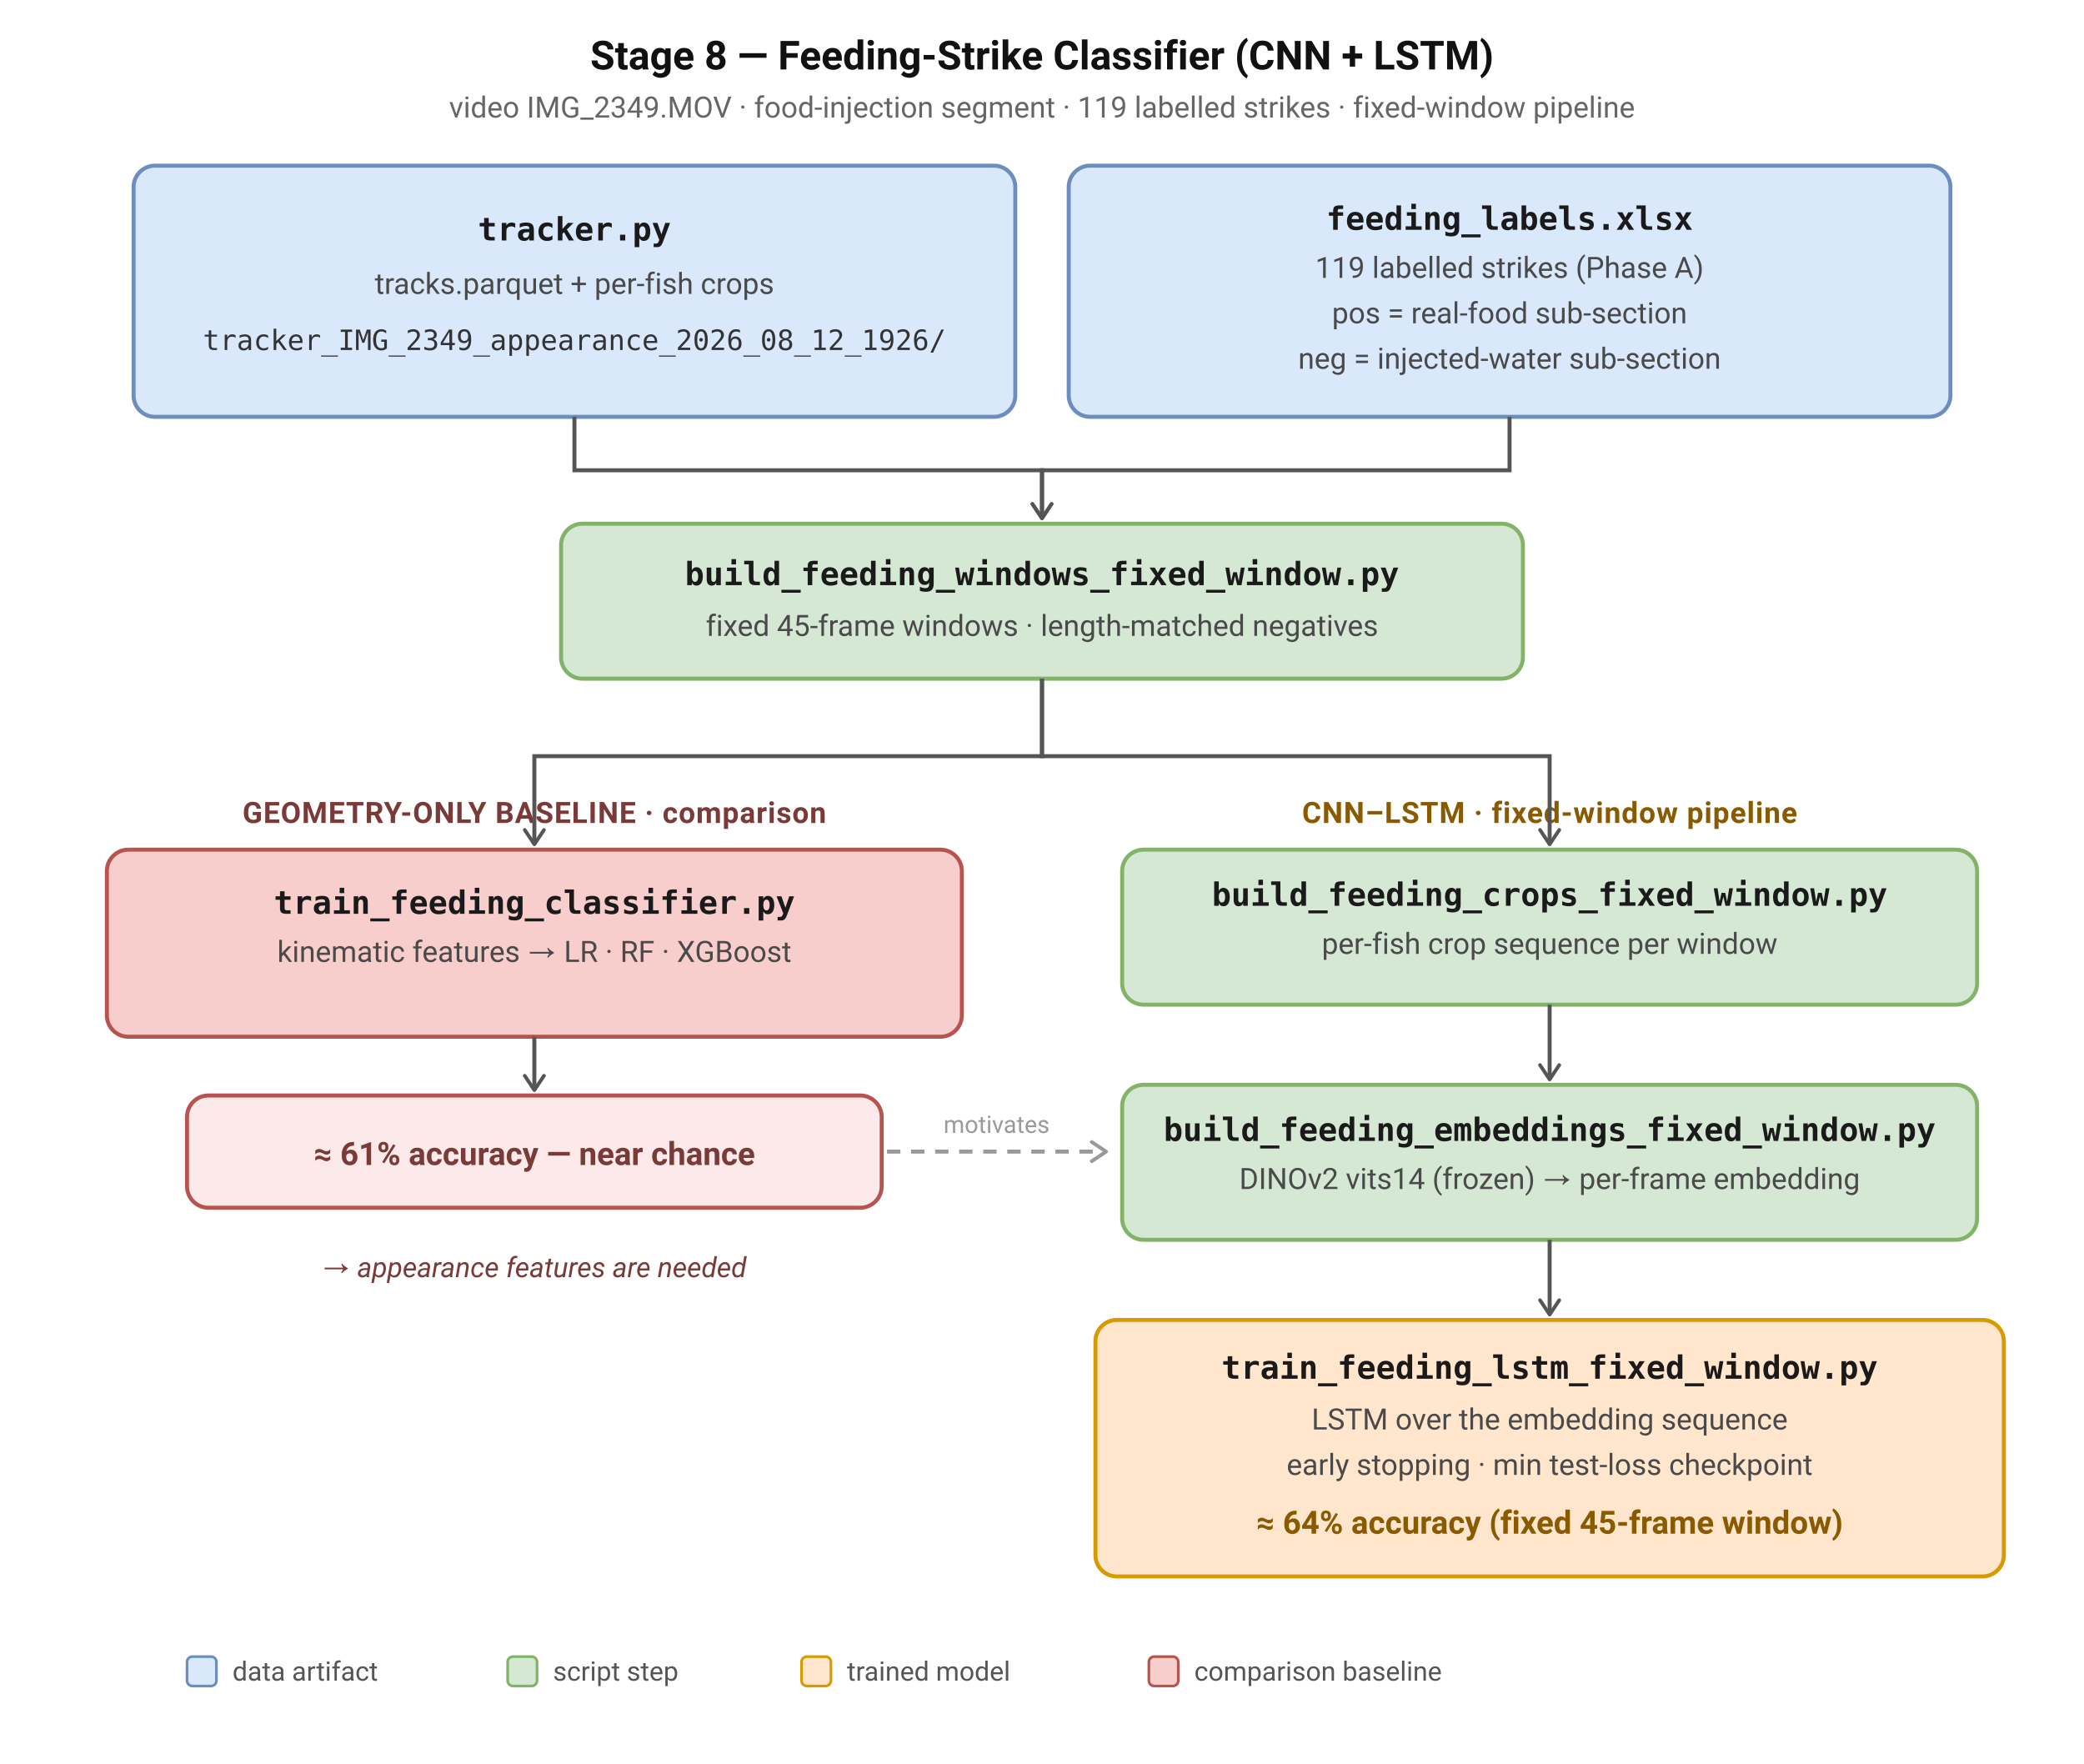
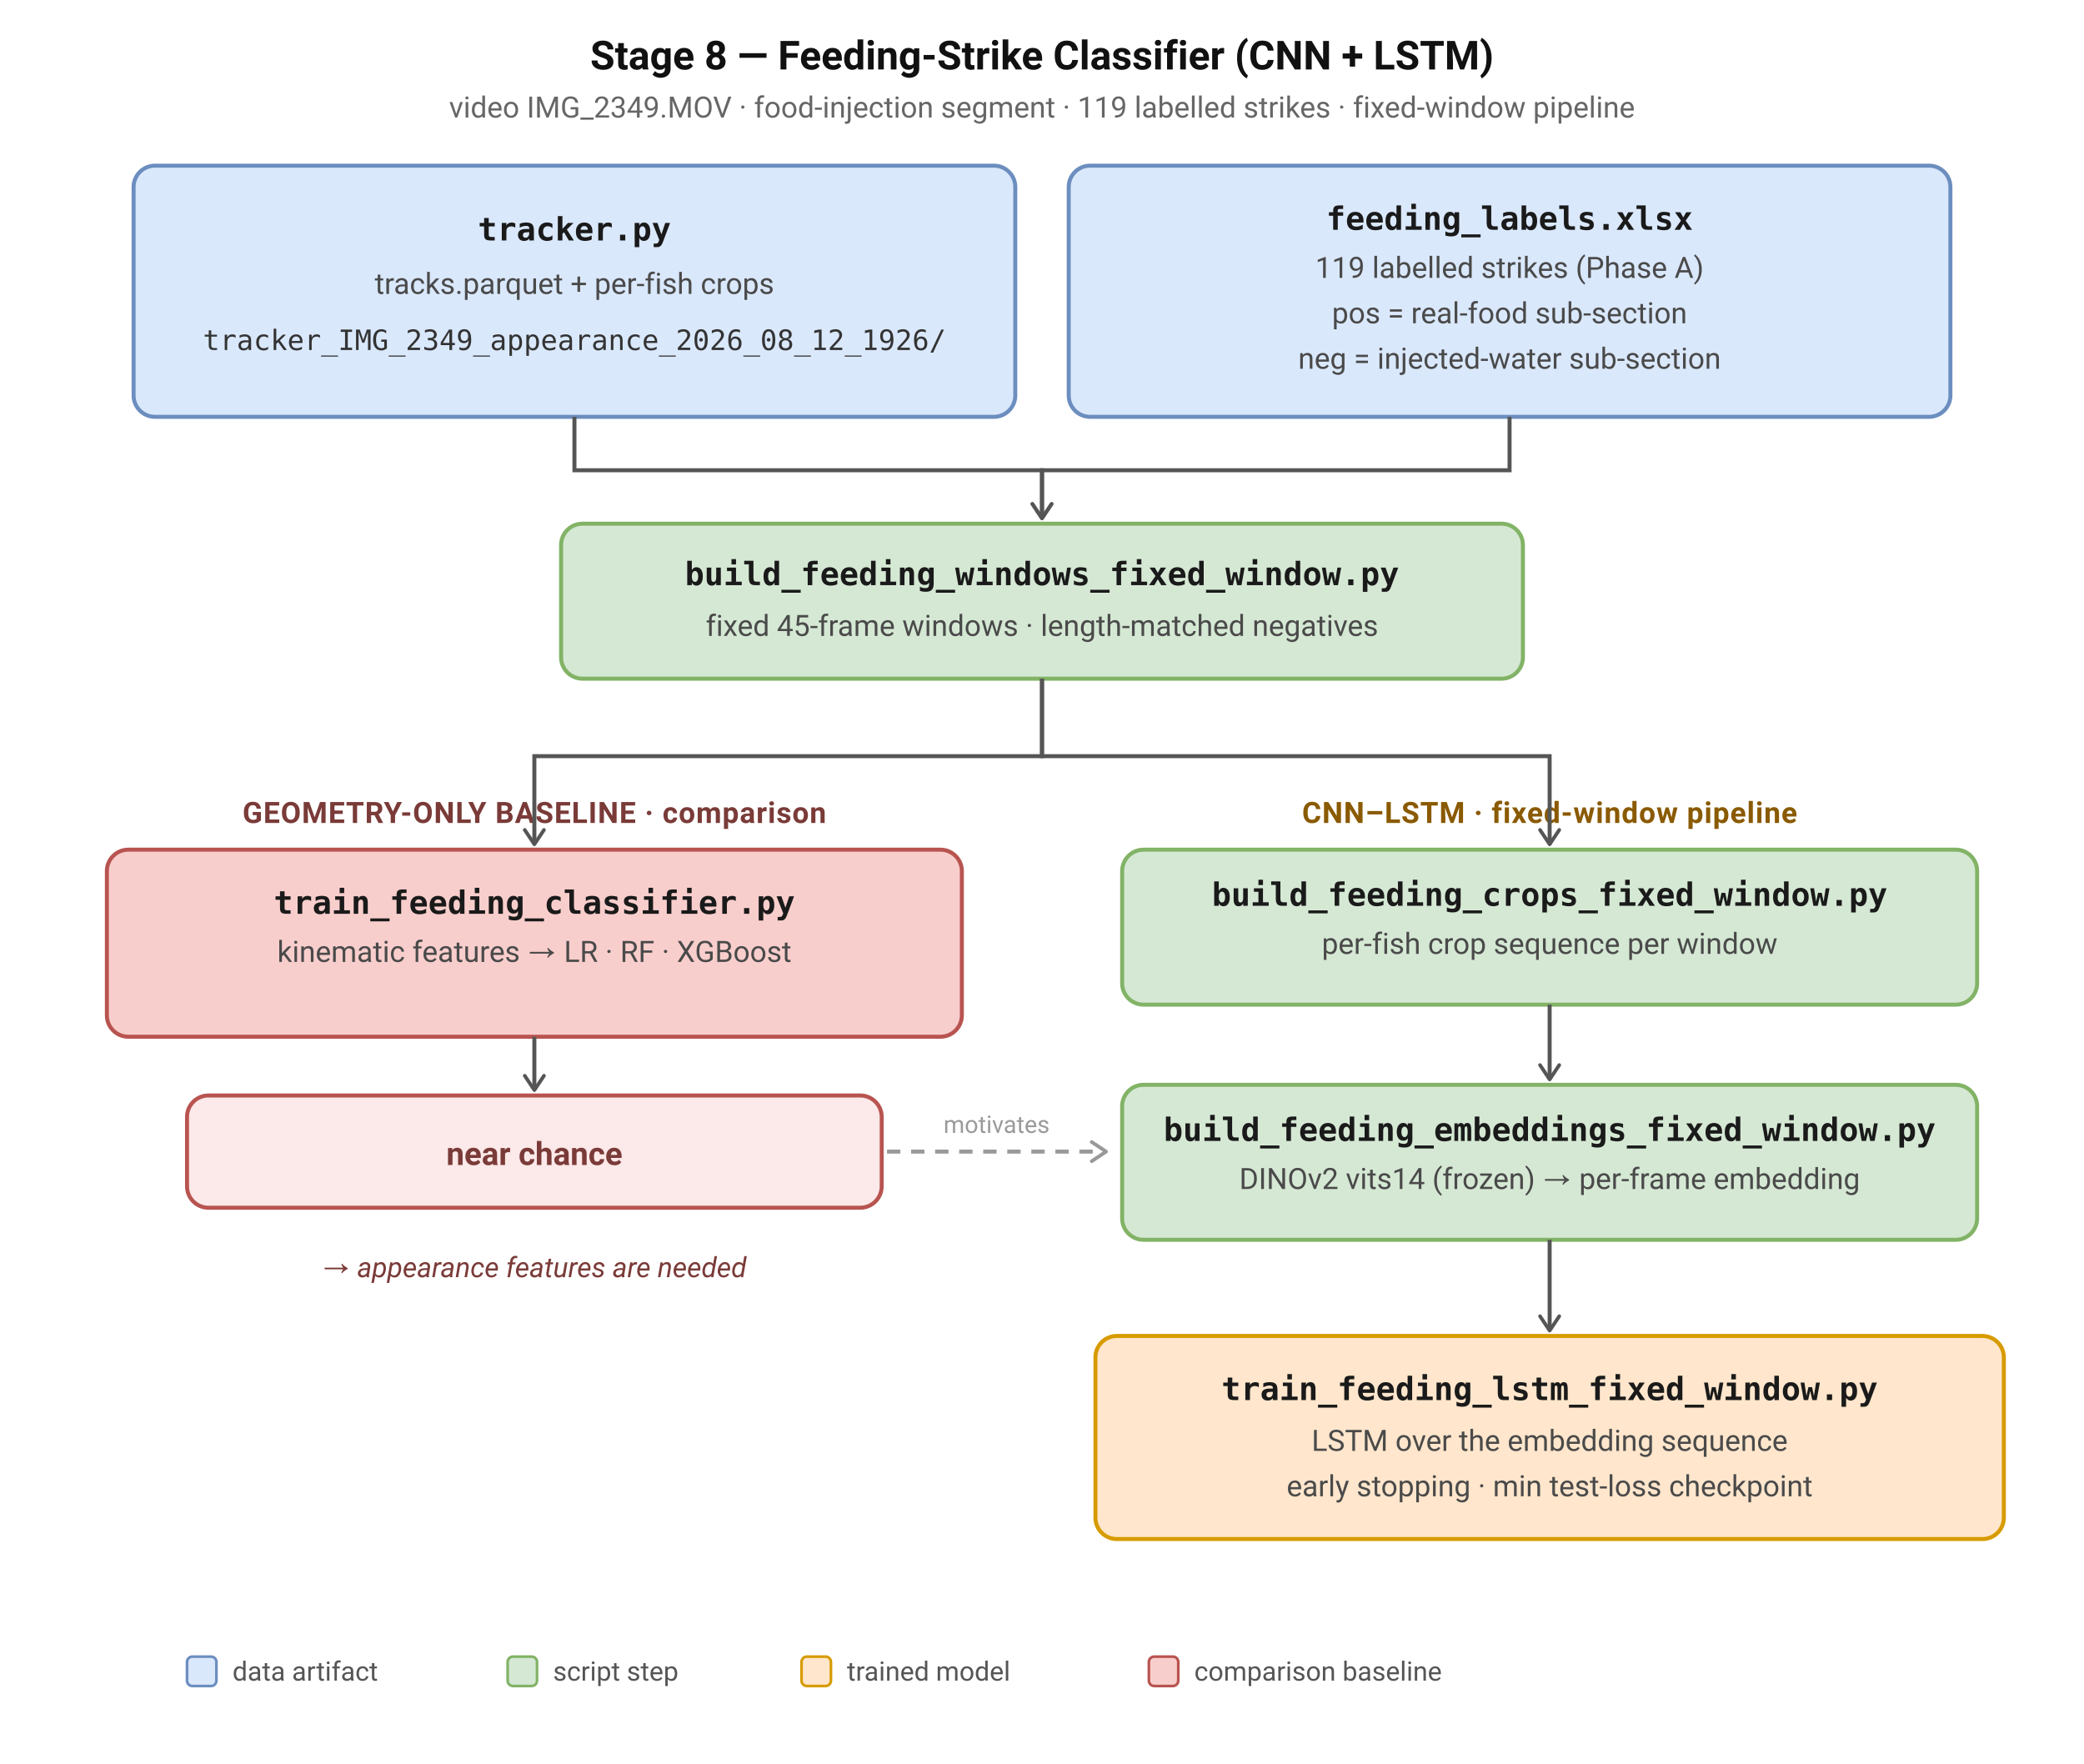
<svg xmlns="http://www.w3.org/2000/svg" width="100%" viewBox="0 0 780 660" role="img">
  <defs>
    <marker id="arrow" viewBox="0 0 10 10" refX="8" refY="5" markerWidth="6" markerHeight="6" orient="auto-start-reverse">
      <path d="M2 1L8 5L2 9" fill="none" stroke="context-stroke" stroke-width="1.5" stroke-linecap="round" stroke-linejoin="round" />
    </marker>
    <style>
      text { font-family: -apple-system, "Segoe UI", Roboto, Helvetica, Arial, sans-serif; text-anchor: middle; }
      .d-title { font-size: 15px; font-weight: 700; fill: #111; }
      .d-sub { font-size: 11px; fill: #666; }
      .name { font-family: ui-monospace, SFMono-Regular, Menlo, Consolas, monospace; font-size: 12px; font-weight: 600; fill: #1a1a1a; }
      .name-sm { font-family: ui-monospace, SFMono-Regular, Menlo, Consolas, monospace; font-size: 10.5px; fill: #333; }
      .desc { font-size: 11px; fill: #4a4a4a; }
      .kept { font-size: 12px; font-weight: 700; fill: #8a5a00; }
      .bl-res { font-size: 12px; font-weight: 700; fill: #7a3b38; }
      .col-head-bl { font-size: 11px; font-weight: 700; fill: #7a3b38; letter-spacing: 0.3px; }
      .col-head-ml { font-size: 11px; font-weight: 700; fill: #8a5a00; letter-spacing: 0.3px; }
      .note { font-size: 10.5px; font-style: italic; fill: #7a3b38; }
      .tiny { font-size: 9px; fill: #9a9a9a; }
      .legend { font-size: 10px; fill: #555; text-anchor: start; }
      .box { stroke-width: 1.5; }
    </style>
  </defs>
  <text class="d-title" x="390" y="26">Stage 8 — Feeding-Strike Classifier (CNN + LSTM)</text>
  <text class="d-sub" x="390" y="44">video IMG_2349.MOV · food-injection segment · 119 labelled strikes · fixed-window pipeline</text>
  <rect class="box" x="50" y="62" width="330" height="94" rx="8" fill="#dae8fc" stroke="#6c8ebf" />
  <text class="name" x="215" y="90">tracker.py</text>
  <text class="desc" x="215" y="110">tracks.parquet  +  per-fish crops</text>
  <text class="name-sm" x="215" y="131">tracker_IMG_2349_appearance_2026_08_12_1926/</text>
  <rect class="box" x="400" y="62" width="330" height="94" rx="8" fill="#dae8fc" stroke="#6c8ebf" />
  <text class="name" x="565" y="86">feeding_labels.xlsx</text>
  <text class="desc" x="565" y="104">119 labelled strikes (Phase A)</text>
  <text class="desc" x="565" y="121">pos = real-food sub-section</text>
  <text class="desc" x="565" y="138">neg = injected-water sub-section</text>
  <rect class="box" x="210" y="196" width="360" height="58" rx="8" fill="#d5e8d4" stroke="#82b366" />
  <text class="name" x="390" y="219">build_feeding_windows_fixed_window.py</text>
  <text class="desc" x="390" y="238">fixed 45-frame windows · length-matched negatives</text>
  <text class="col-head-bl" x="200" y="308">GEOMETRY-ONLY BASELINE · comparison</text>
  <rect class="box" x="40" y="318" width="320" height="70" rx="8" fill="#f8cecc" stroke="#b85450" />
  <text class="name" x="200" y="342">train_feeding_classifier.py</text>
  <text class="desc" x="200" y="360">kinematic features → LR · RF · XGBoost</text>
  <rect class="box" x="70" y="410" width="260" height="42" rx="8" fill="#fce9e9" stroke="#b85450" />
-   <text class="bl-res" x="200" y="436">≈ 61% accuracy — near chance</text>
+   <text class="bl-res" x="200" y="436">near chance</text>
  <text class="note" x="200" y="478">→ appearance features are needed</text>
  <text class="col-head-ml" x="580" y="308">CNN–LSTM · fixed-window pipeline</text>
  <rect class="box" x="420" y="318" width="320" height="58" rx="8" fill="#d5e8d4" stroke="#82b366" />
  <text class="name" x="580" y="339">build_feeding_crops_fixed_window.py</text>
  <text class="desc" x="580" y="357">per-fish crop sequence per window</text>
  <rect class="box" x="420" y="406" width="320" height="58" rx="8" fill="#d5e8d4" stroke="#82b366" />
  <text class="name" x="580" y="427">build_feeding_embeddings_fixed_window.py</text>
  <text class="desc" x="580" y="445">DINOv2 vits14 (frozen) → per-frame embedding</text>
-   <rect class="box" x="410" y="494" width="340" height="96" rx="8" fill="#ffe6cc" stroke="#d79b00" />
-   <text class="name" x="580" y="516">train_feeding_lstm_fixed_window.py</text>
-   <text class="desc" x="580" y="535">LSTM over the embedding sequence</text>
-   <text class="desc" x="580" y="552">early stopping · min test-loss checkpoint</text>
-   <text class="kept" x="580" y="574">≈ 64% accuracy (fixed 45-frame window)</text>
+   <rect class="box" x="410" y="500" width="340" height="76" rx="8" fill="#ffe6cc" stroke="#d79b00" />
+   <text class="name" x="580" y="524">train_feeding_lstm_fixed_window.py</text>
+   <text class="desc" x="580" y="543">LSTM over the embedding sequence</text>
+   <text class="desc" x="580" y="560">early stopping · min test-loss checkpoint</text>
  <g fill="none" stroke="#555" stroke-width="1.5">
    <polyline points="215,156 215,176 390,176 390,194" marker-end="url(#arrow)" />
    <polyline points="565,156 565,176 390,176 390,194" marker-end="url(#arrow)" />
    <polyline points="390,254 390,283 200,283 200,316" marker-end="url(#arrow)" />
    <polyline points="390,254 390,283 580,283 580,316" marker-end="url(#arrow)" />
    <polyline points="200,388 200,408" marker-end="url(#arrow)" />
    <polyline points="580,376 580,404" marker-end="url(#arrow)" />
-     <polyline points="580,464 580,492" marker-end="url(#arrow)" />
+     <polyline points="580,464 580,498" marker-end="url(#arrow)" />
    <polyline points="332,431 414,431" stroke="#999" stroke-dasharray="5 4" marker-end="url(#arrow)" />
  </g>
  <text class="tiny" x="373" y="424">motivates</text>
  <g>
    <rect x="70" y="620" width="11" height="11" rx="2" fill="#dae8fc" stroke="#6c8ebf" />
    <text class="legend" x="87" y="629">data artifact</text>
    <rect x="190" y="620" width="11" height="11" rx="2" fill="#d5e8d4" stroke="#82b366" />
    <text class="legend" x="207" y="629">script step</text>
    <rect x="300" y="620" width="11" height="11" rx="2" fill="#ffe6cc" stroke="#d79b00" />
    <text class="legend" x="317" y="629">trained model</text>
    <rect x="430" y="620" width="11" height="11" rx="2" fill="#f8cecc" stroke="#b85450" />
    <text class="legend" x="447" y="629">comparison baseline</text>
  </g>
</svg>
